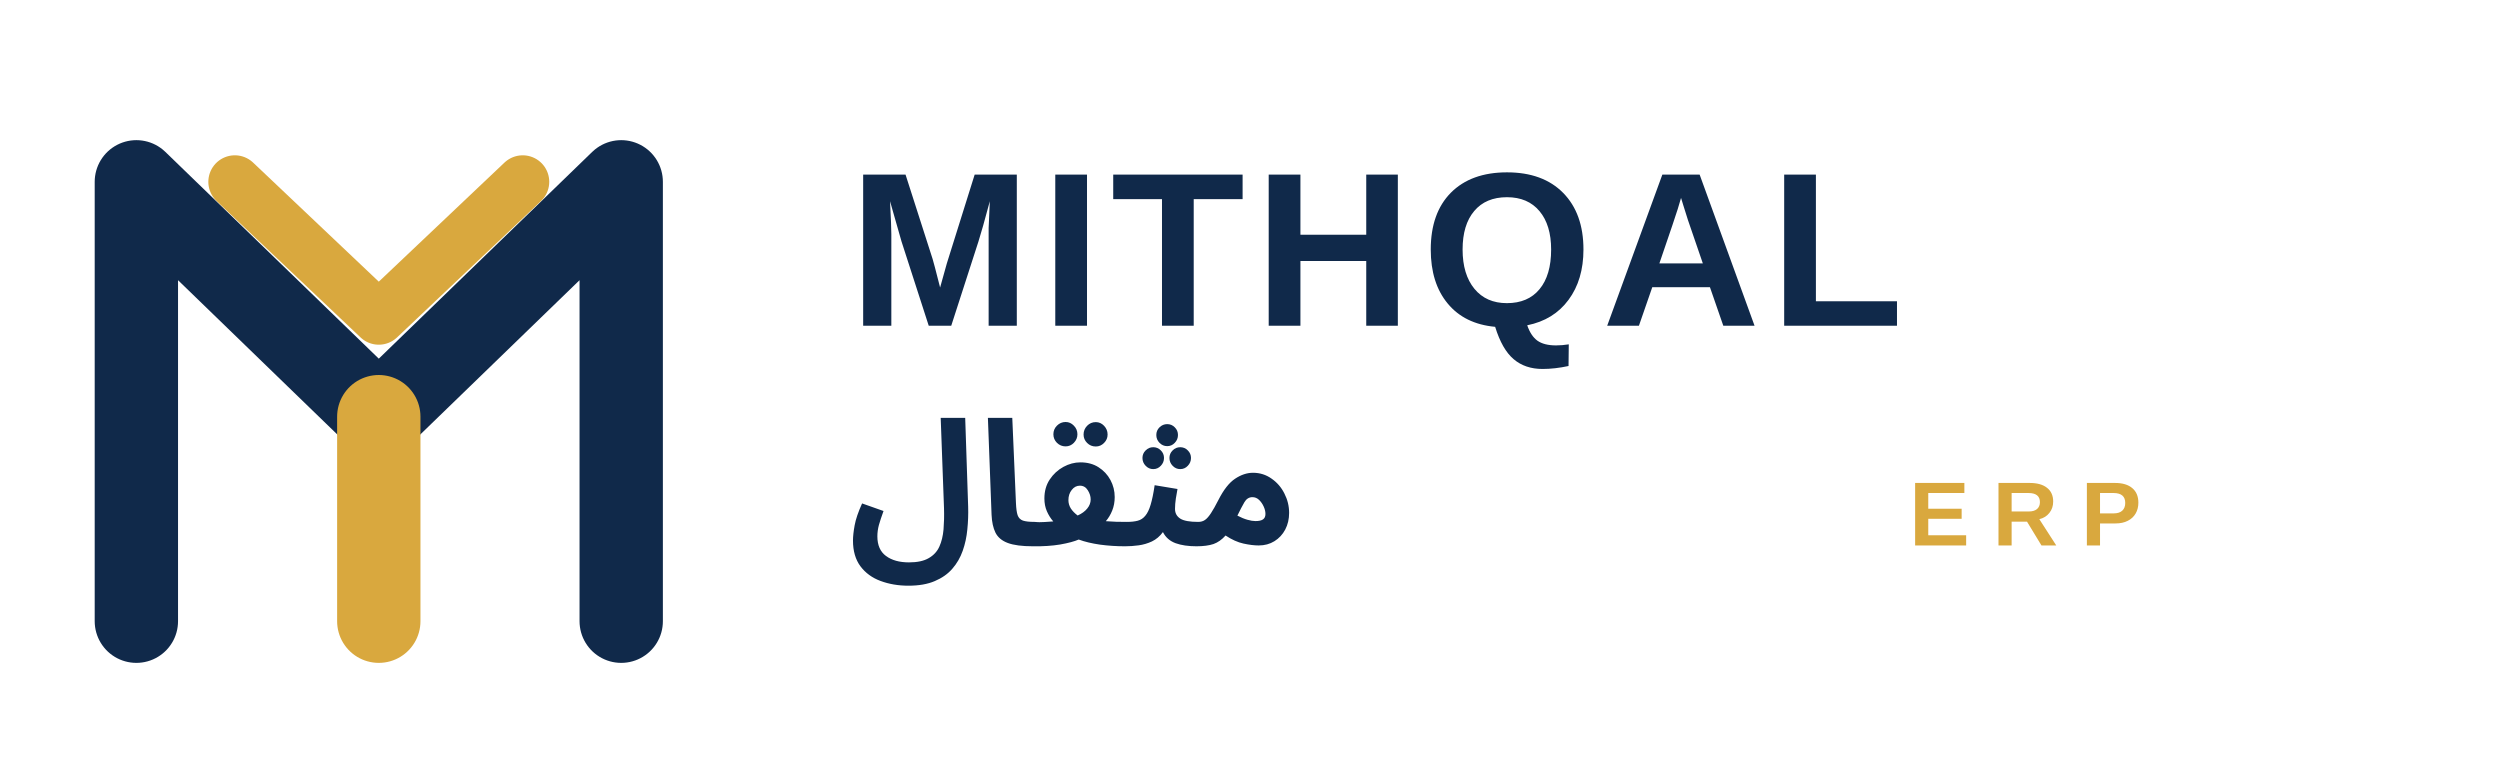
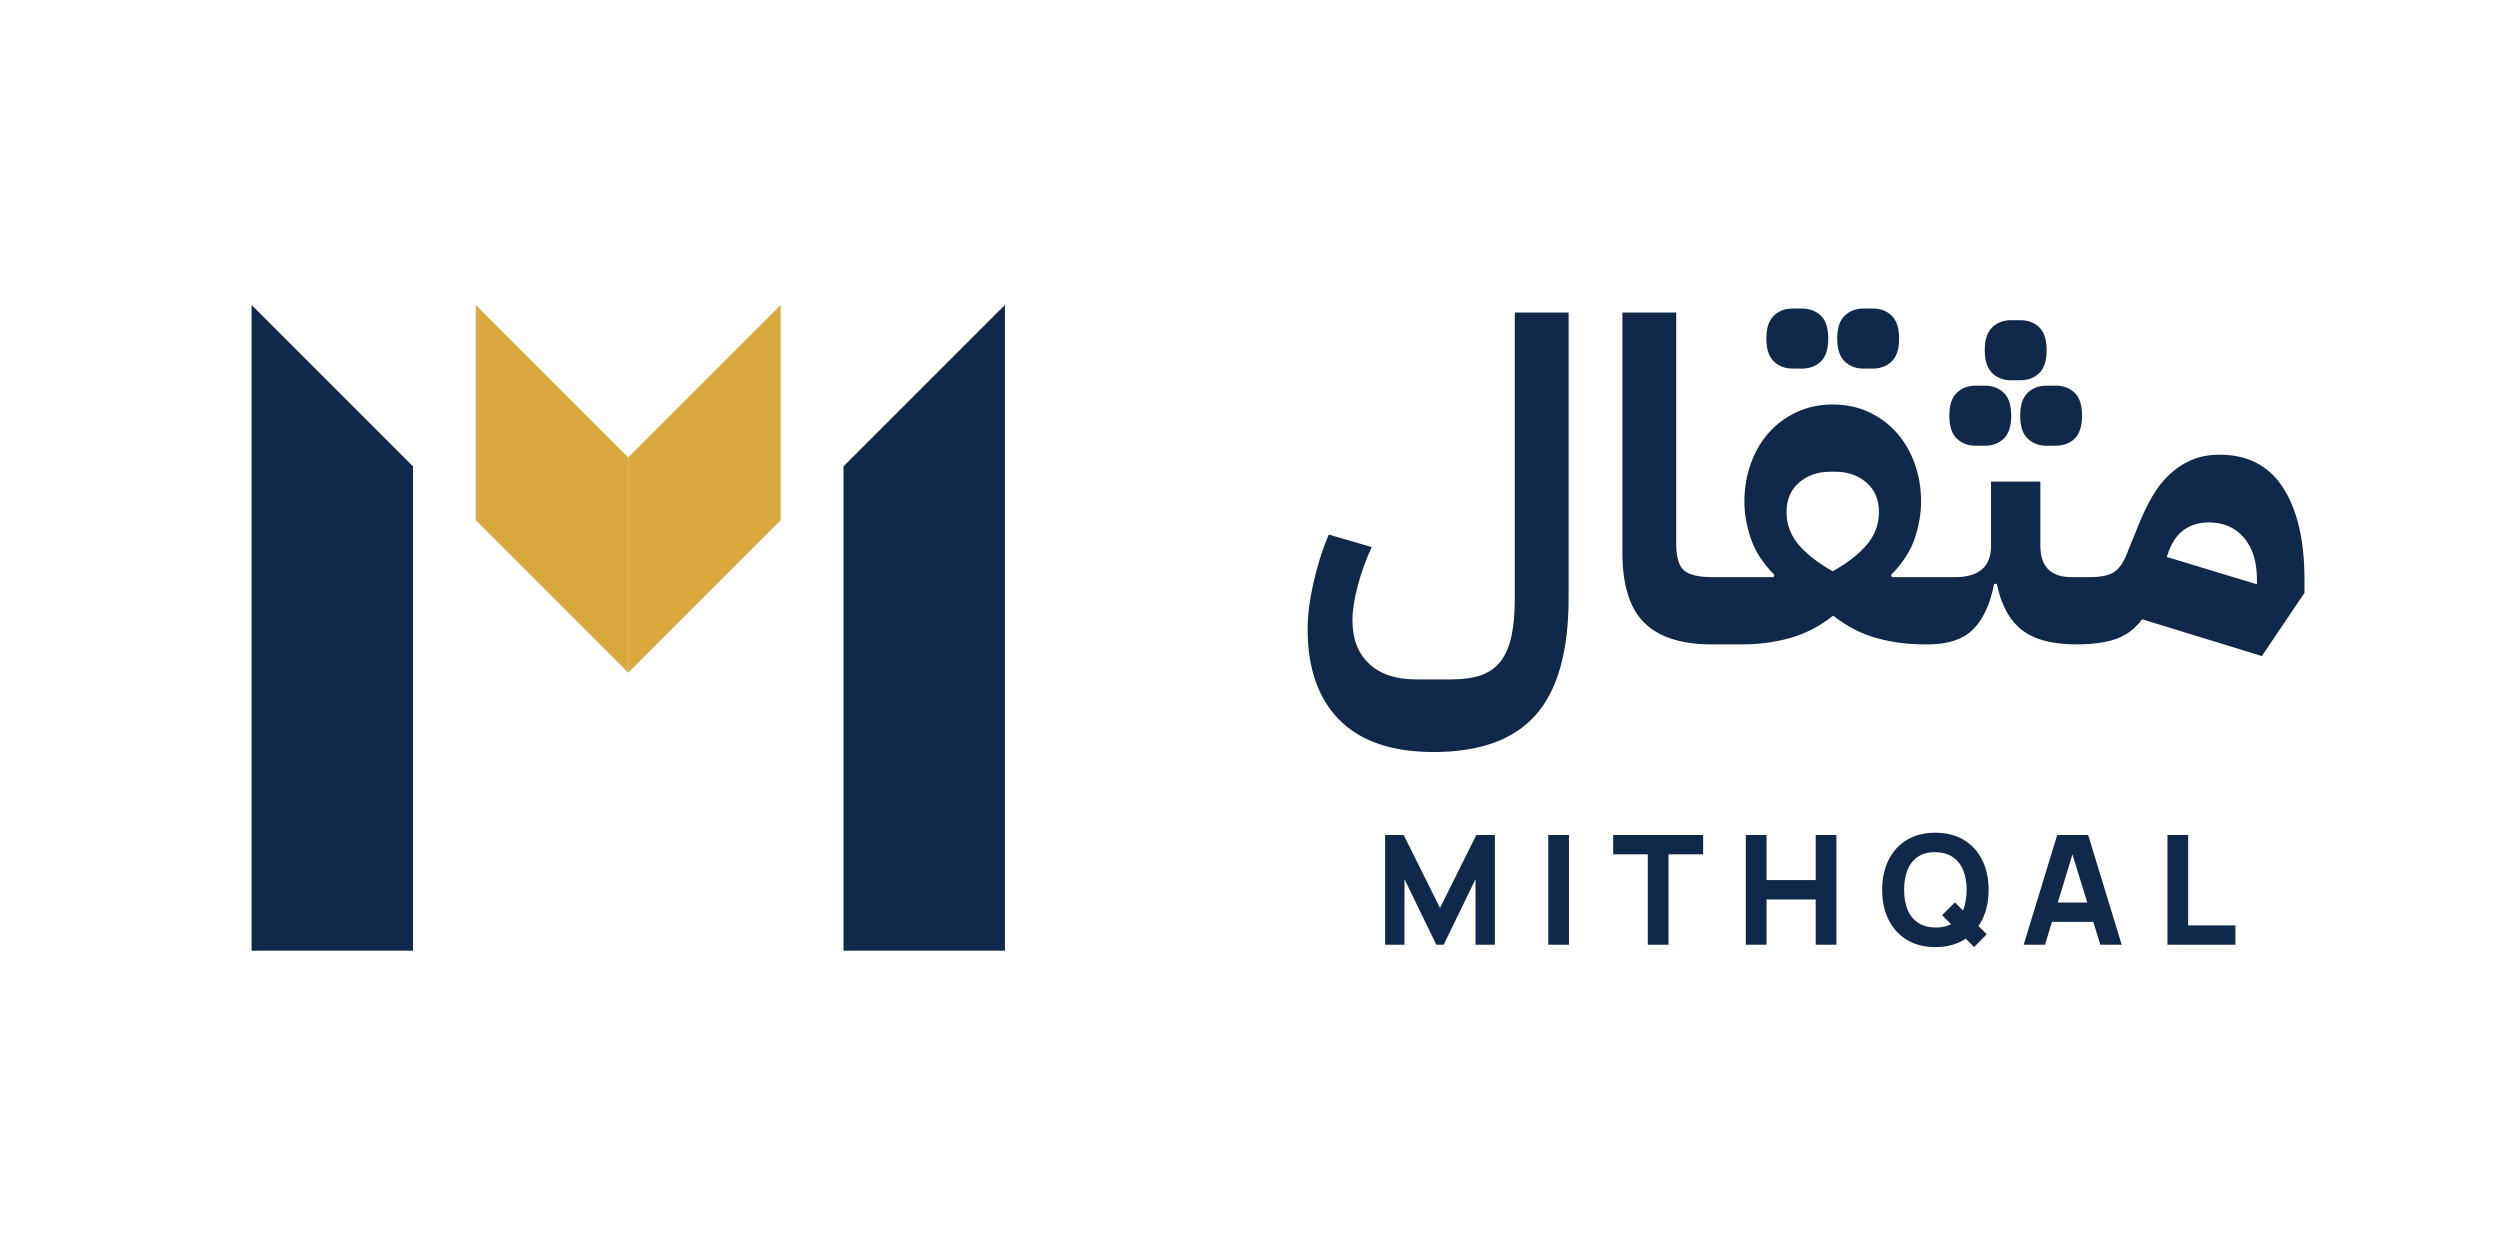
- <svg xmlns="http://www.w3.org/2000/svg" width="330" height="100" viewBox="0 0 330 100">
-   <g transform="translate(0,0) scale(1.0)">
-     <g fill="none" stroke-linecap="round" stroke-linejoin="round">
-       <path d="M18 82 L18 24 L50 55 L82 24 L82 82" stroke="#10294A" stroke-width="11" />
-       <path d="M50 55 L50 82" stroke="#D9A83E" stroke-width="11" />
-       <path d="M31 24 L50 42 L69 24" stroke="#D9A83E" stroke-width="7" />
-     </g>
+ <svg xmlns="http://www.w3.org/2000/svg" viewBox="0 0 278.65 140" width="1115" height="560" role="img" aria-label="MITHQAL ERP — مثقال">
+   <g transform="translate(20 20)">
+     <polygon points="8,86 26,86 26,32 8,14" fill="#10294A" />
+     <polygon points="92,14 74,32 74,86 92,86" fill="#10294A" />
+     <polygon points="33,14 50,31 50,55 33,38" fill="#D9A83E" />
+     <polygon points="67,38 50,55 50,31 67,14" fill="#D9A83E" />
+     <path d="M15.8 12Q8.85 12 5.3 8.43Q1.75 4.85 1.75 -1.7Q1.75 -3.95 2.38 -6.77Q3 -9.6 4.1 -12.25L8.9 -10.85Q7.9 -8.7 7.33 -6.5Q6.75 -4.3 6.75 -2.7Q6.75 0.45 8.63 2.18Q10.5 3.9 13.8 3.9L17.8 3.9Q19.75 3.9 21.1 3.43Q22.45 2.95 23.28 1.88Q24.1 0.8 24.48 -0.92Q24.85 -2.65 24.85 -5.15L24.85 -37L30.85 -37L30.85 -5.15Q30.85 3.7 27.2 7.85Q23.55 12 15.8 12ZM46.8 0Q41.75 0 39.3 -2.4Q36.85 -4.8 36.85 -10.2L36.85 -37L42.85 -37L42.85 -11.2Q42.85 -8.95 43.75 -8.22Q44.65 -7.5 46.85 -7.5L48.35 -7.5L48.35 -1.5L46.85 0ZM46.85 -6L48.35 -7.5L53.7 -7.5L53.8 -7.75Q51.9 -9.65 51.18 -11.77Q50.45 -13.9 50.45 -15.9Q50.45 -18.15 51.15 -20.12Q51.85 -22.1 53.15 -23.58Q54.45 -25.05 56.28 -25.9Q58.1 -26.75 60.3 -26.75Q62.5 -26.75 64.33 -25.9Q66.15 -25.05 67.45 -23.58Q68.75 -22.1 69.45 -20.12Q70.15 -18.15 70.15 -15.9Q70.15 -13.9 69.43 -11.77Q68.7 -9.65 66.8 -7.75L66.9 -7.5L72.45 -7.5L72.45 -1.5L70.95 0L70.45 0Q67.75 0 65.2 -0.7Q62.65 -1.4 60.35 -3.2Q58.05 -1.4 55.5 -0.7Q52.95 0 50.25 0L46.85 0ZM60.3 -8.15Q62.85 -9.6 64.15 -11.17Q65.45 -12.75 65.45 -14.75Q65.45 -16.85 64.05 -18.05Q62.65 -19.25 60.6 -19.25L60 -19.25Q57.95 -19.25 56.55 -18.05Q55.15 -16.85 55.15 -14.75Q55.15 -12.75 56.45 -11.17Q57.75 -9.6 60.3 -8.15ZM63.75 -30.75Q62.45 -30.75 61.63 -31.55Q60.8 -32.35 60.8 -34.1Q60.8 -35.85 61.63 -36.65Q62.45 -37.45 63.75 -37.45L64.75 -37.45Q66.05 -37.45 66.88 -36.65Q67.7 -35.85 67.7 -34.1Q67.7 -32.35 66.88 -31.55Q66.05 -30.75 64.75 -30.75ZM55.85 -30.75Q54.55 -30.75 53.73 -31.55Q52.9 -32.35 52.9 -34.1Q52.9 -35.85 53.73 -36.65Q54.55 -37.45 55.85 -37.45L56.85 -37.45Q58.15 -37.45 58.98 -36.65Q59.8 -35.85 59.8 -34.1Q59.8 -32.35 58.98 -31.55Q58.15 -30.75 56.85 -30.75ZM70.95 -6L72.45 -7.5L73.95 -7.5Q77.95 -7.5 77.95 -11L77.95 -18.15L83.45 -18.15L83.45 -11Q83.45 -7.5 86.95 -7.5L88.95 -7.5L88.95 -1.5L87.45 0Q83.45 0 81.38 -1.62Q79.3 -3.25 78.6 -6.75L78.3 -6.75Q77.6 -3.25 75.9 -1.62Q74.2 0 70.95 0ZM84.15 -22.15Q82.85 -22.15 82.03 -22.95Q81.2 -23.75 81.2 -25.5Q81.2 -27.25 82.03 -28.05Q82.85 -28.85 84.15 -28.85L85.15 -28.85Q86.45 -28.85 87.28 -28.05Q88.1 -27.25 88.1 -25.5Q88.1 -23.75 87.28 -22.95Q86.45 -22.15 85.15 -22.15ZM76.25 -22.15Q74.95 -22.15 74.13 -22.95Q73.3 -23.75 73.3 -25.5Q73.3 -27.25 74.13 -28.05Q74.95 -28.85 76.25 -28.85L77.25 -28.85Q78.55 -28.85 79.38 -28.05Q80.2 -27.25 80.2 -25.5Q80.2 -23.75 79.38 -22.95Q78.55 -22.15 77.25 -22.15ZM80.2 -29.45Q78.9 -29.45 78.08 -30.25Q77.25 -31.05 77.25 -32.8Q77.25 -34.55 78.08 -35.35Q78.9 -36.15 80.2 -36.15L81.2 -36.15Q82.5 -36.15 83.33 -35.35Q84.15 -34.55 84.15 -32.8Q84.15 -31.05 83.33 -30.25Q82.5 -29.45 81.2 -29.45ZM94.8 -2.8Q93.65 -1.25 91.93 -0.62Q90.2 0 87.45 0L87.45 -6L88.95 -7.5Q90.8 -7.5 91.65 -8.05Q92.5 -8.6 93.05 -10L94.45 -13.45Q95.1 -15.05 95.9 -16.45Q96.7 -17.85 97.8 -18.9Q98.9 -19.95 100.28 -20.55Q101.65 -21.15 103.45 -21.15Q108.15 -21.15 110.53 -17.45Q112.9 -13.75 112.9 -7.2L112.9 -5.75L108.15 1.3ZM97.55 -9.75L107.6 -6.7L107.6 -7.2Q107.6 -10.2 106.15 -11.9Q104.7 -13.6 102.2 -13.6Q100.6 -13.6 99.43 -12.75Q98.25 -11.9 97.65 -10.05Z" transform="translate(124.00 51.85)" fill="#10294A" />
+     <path d="M1.19 0L1.19 -12.24L3.26 -12.24L7.31 -4.11L11.36 -12.24L13.43 -12.24L13.43 0L11.27 0L11.27 -7.31L7.72 0L6.9 0L3.35 -7.31L3.35 0ZM19.38 0L19.38 -12.24L21.69 -12.24L21.69 0ZM30.48 0L30.48 -10.08L26.62 -10.08L26.62 -12.24L36.65 -12.24L36.65 -10.08L32.79 -10.08L32.79 0ZM41.41 0L41.41 -12.24L43.72 -12.24L43.72 -7.21L49.2 -7.21L49.2 -12.24L51.51 -12.24L51.51 0L49.2 0L49.2 -5.05L43.72 -5.05L43.72 0ZM66.86 0.26L65.93 -0.68Q65.82 -0.61 65.71 -0.54Q64.38 0.26 62.54 0.26Q60.71 0.26 59.38 -0.54Q58.05 -1.34 57.33 -2.78Q56.61 -4.22 56.61 -6.12Q56.61 -8.02 57.33 -9.46Q58.05 -10.9 59.38 -11.7Q60.71 -12.49 62.54 -12.49Q64.38 -12.49 65.71 -11.7Q67.04 -10.9 67.76 -9.46Q68.48 -8.02 68.48 -6.12Q68.48 -4.22 67.76 -2.78Q67.58 -2.41 67.35 -2.09L68.27 -1.17ZM62.54 -1.92Q63.56 -1.9 64.29 -2.3L63.29 -3.3L64.72 -4.73L65.61 -3.83Q65.63 -3.86 65.65 -3.89Q66.03 -4.85 66.03 -6.12Q66.03 -7.39 65.64 -8.33Q65.25 -9.26 64.48 -9.78Q63.71 -10.3 62.54 -10.32Q61.38 -10.34 60.61 -9.82Q59.83 -9.3 59.44 -8.35Q59.06 -7.39 59.06 -6.12Q59.06 -4.85 59.44 -3.91Q59.83 -2.97 60.61 -2.46Q61.38 -1.94 62.54 -1.92ZM72.39 0L76.13 -12.24L79.58 -12.24L83.32 0L80.94 0L80.15 -2.55L75.54 -2.55L74.77 0ZM79.48 -4.71L77.83 -10.07L76.19 -4.71ZM88.42 0L88.42 -12.24L90.73 -12.24L90.73 -2.16L96 -2.16L96 0Z" transform="translate(133.20 85.34)" fill="#10294A" />
  </g>
-   <text x="112" y="43" font-family="Manrope, Arial, sans-serif" font-size="29" font-weight="800" letter-spacing="1.2" fill="#10294A">MITHQAL</text>
-   <text x="112" y="72" font-family="Noto Sans Arabic, IBM Plex Sans Arabic, Arial, sans-serif" font-size="23" font-weight="700" fill="#10294A">مثقال</text>
-   <text x="252" y="72" font-family="Manrope, Arial, sans-serif" font-size="12" font-weight="700" letter-spacing="3" fill="#D9A83E">ERP</text>
</svg>
